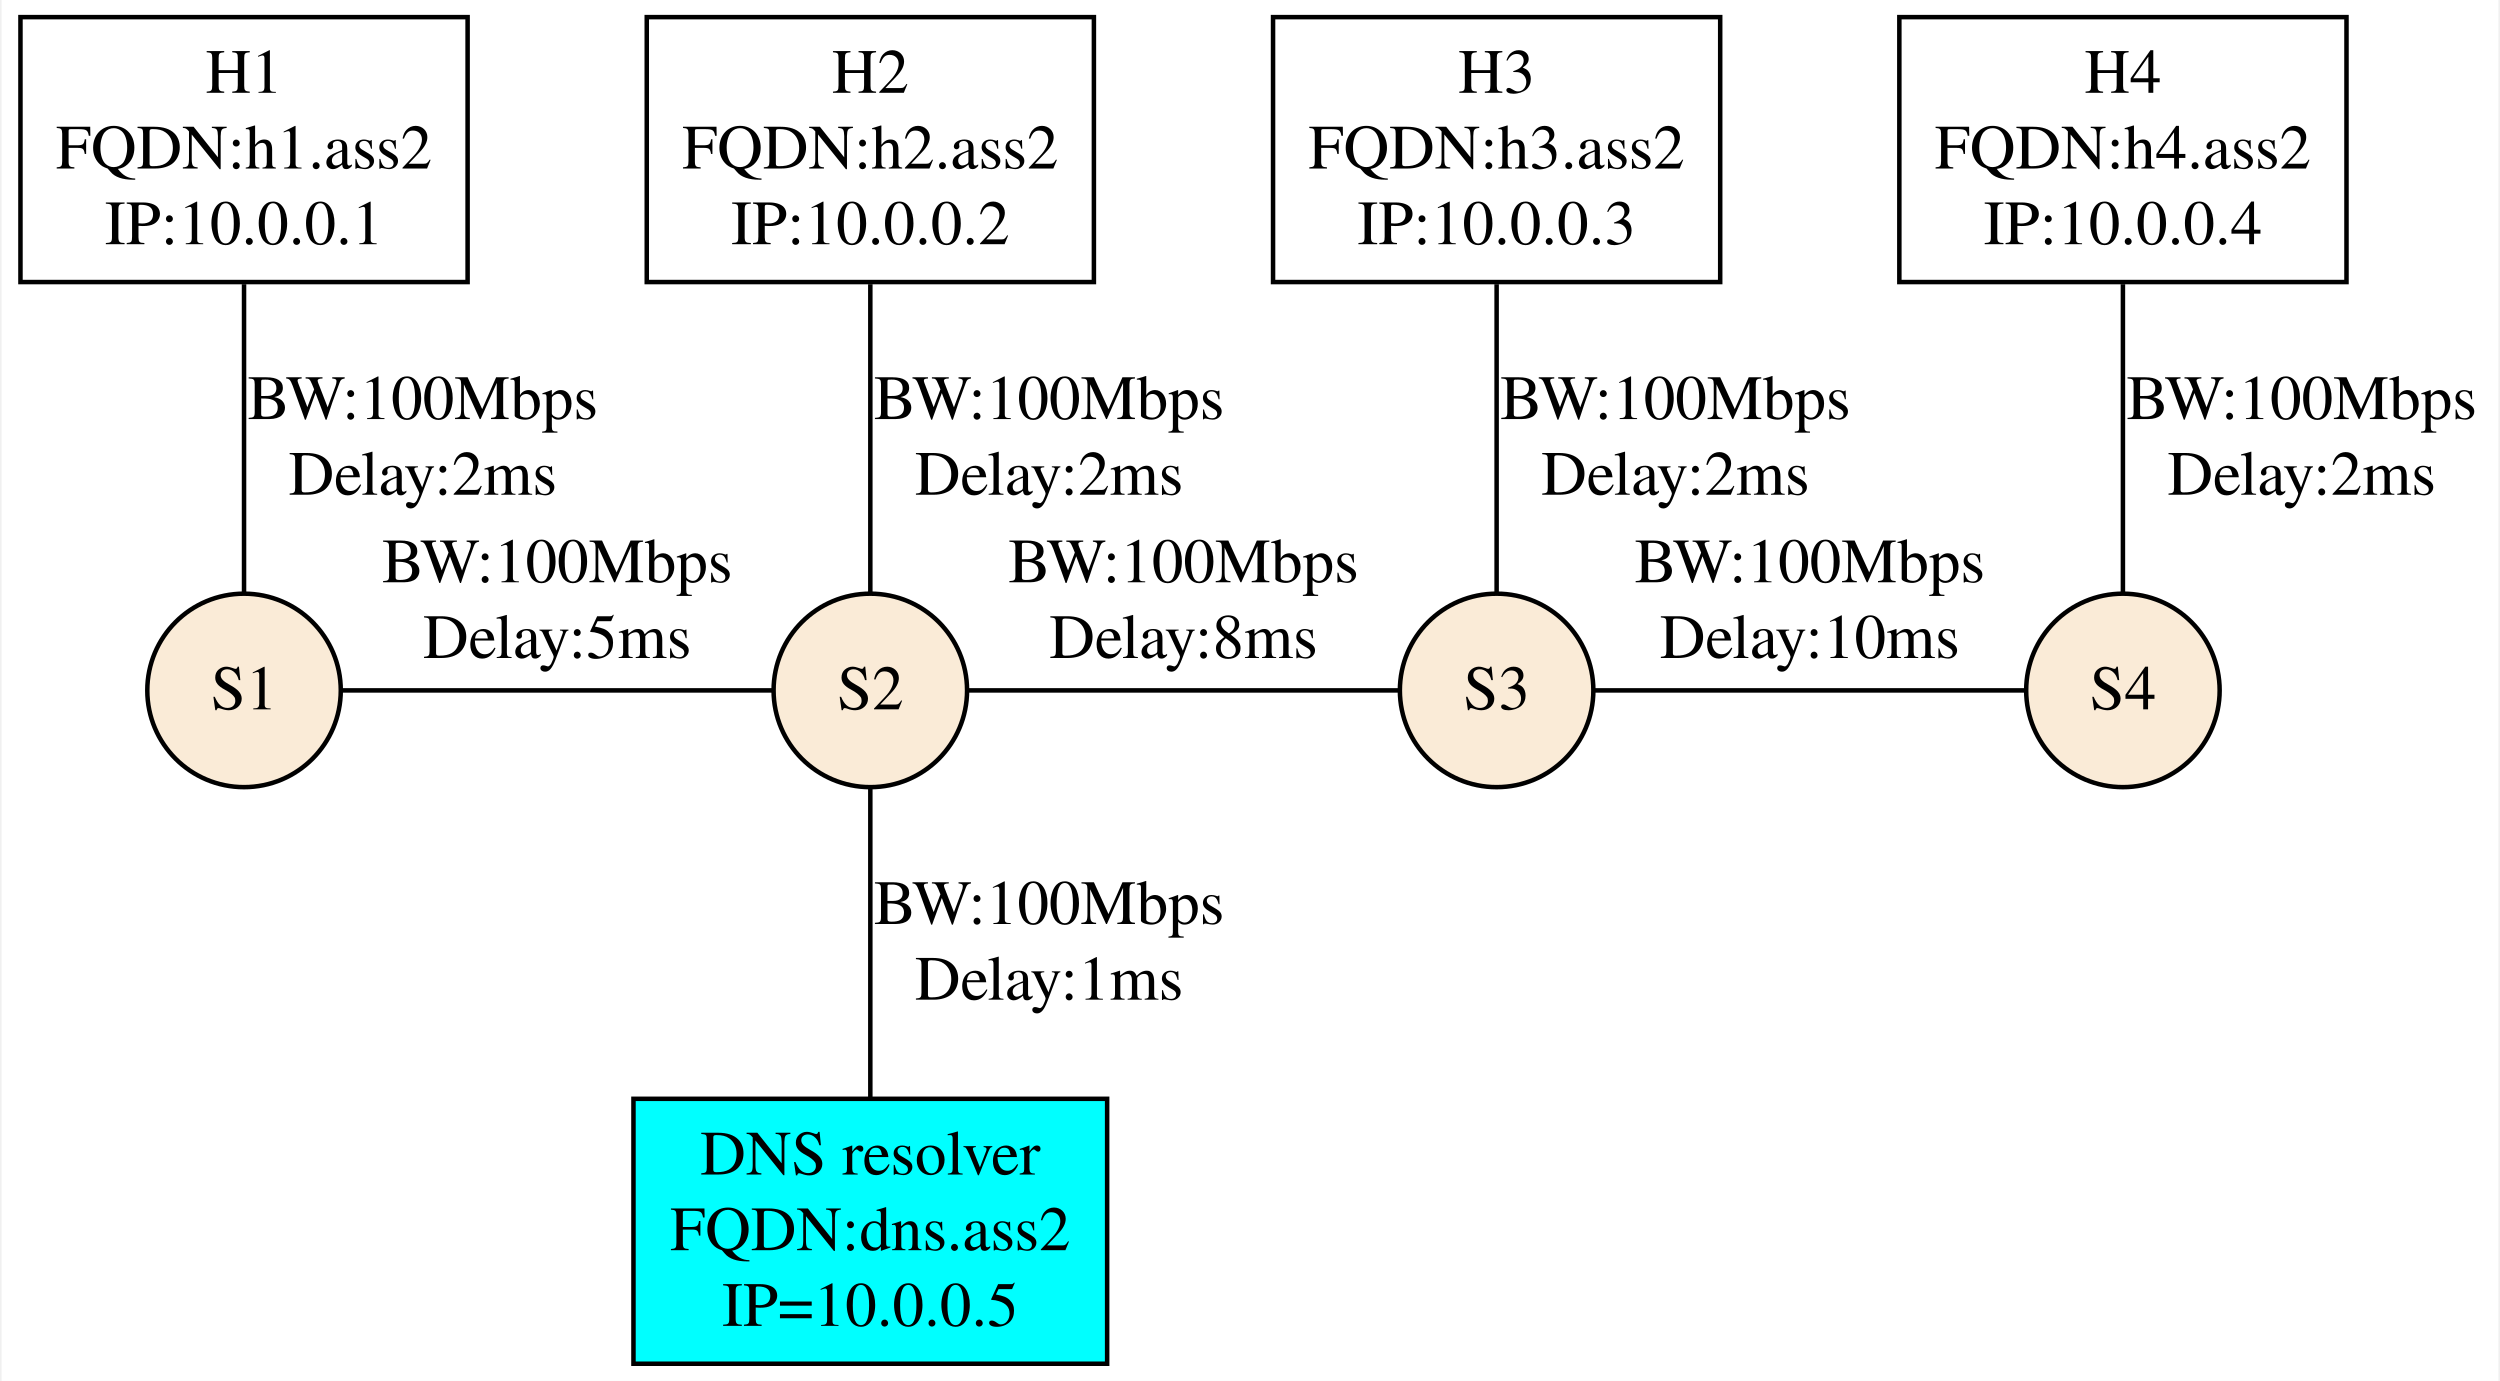
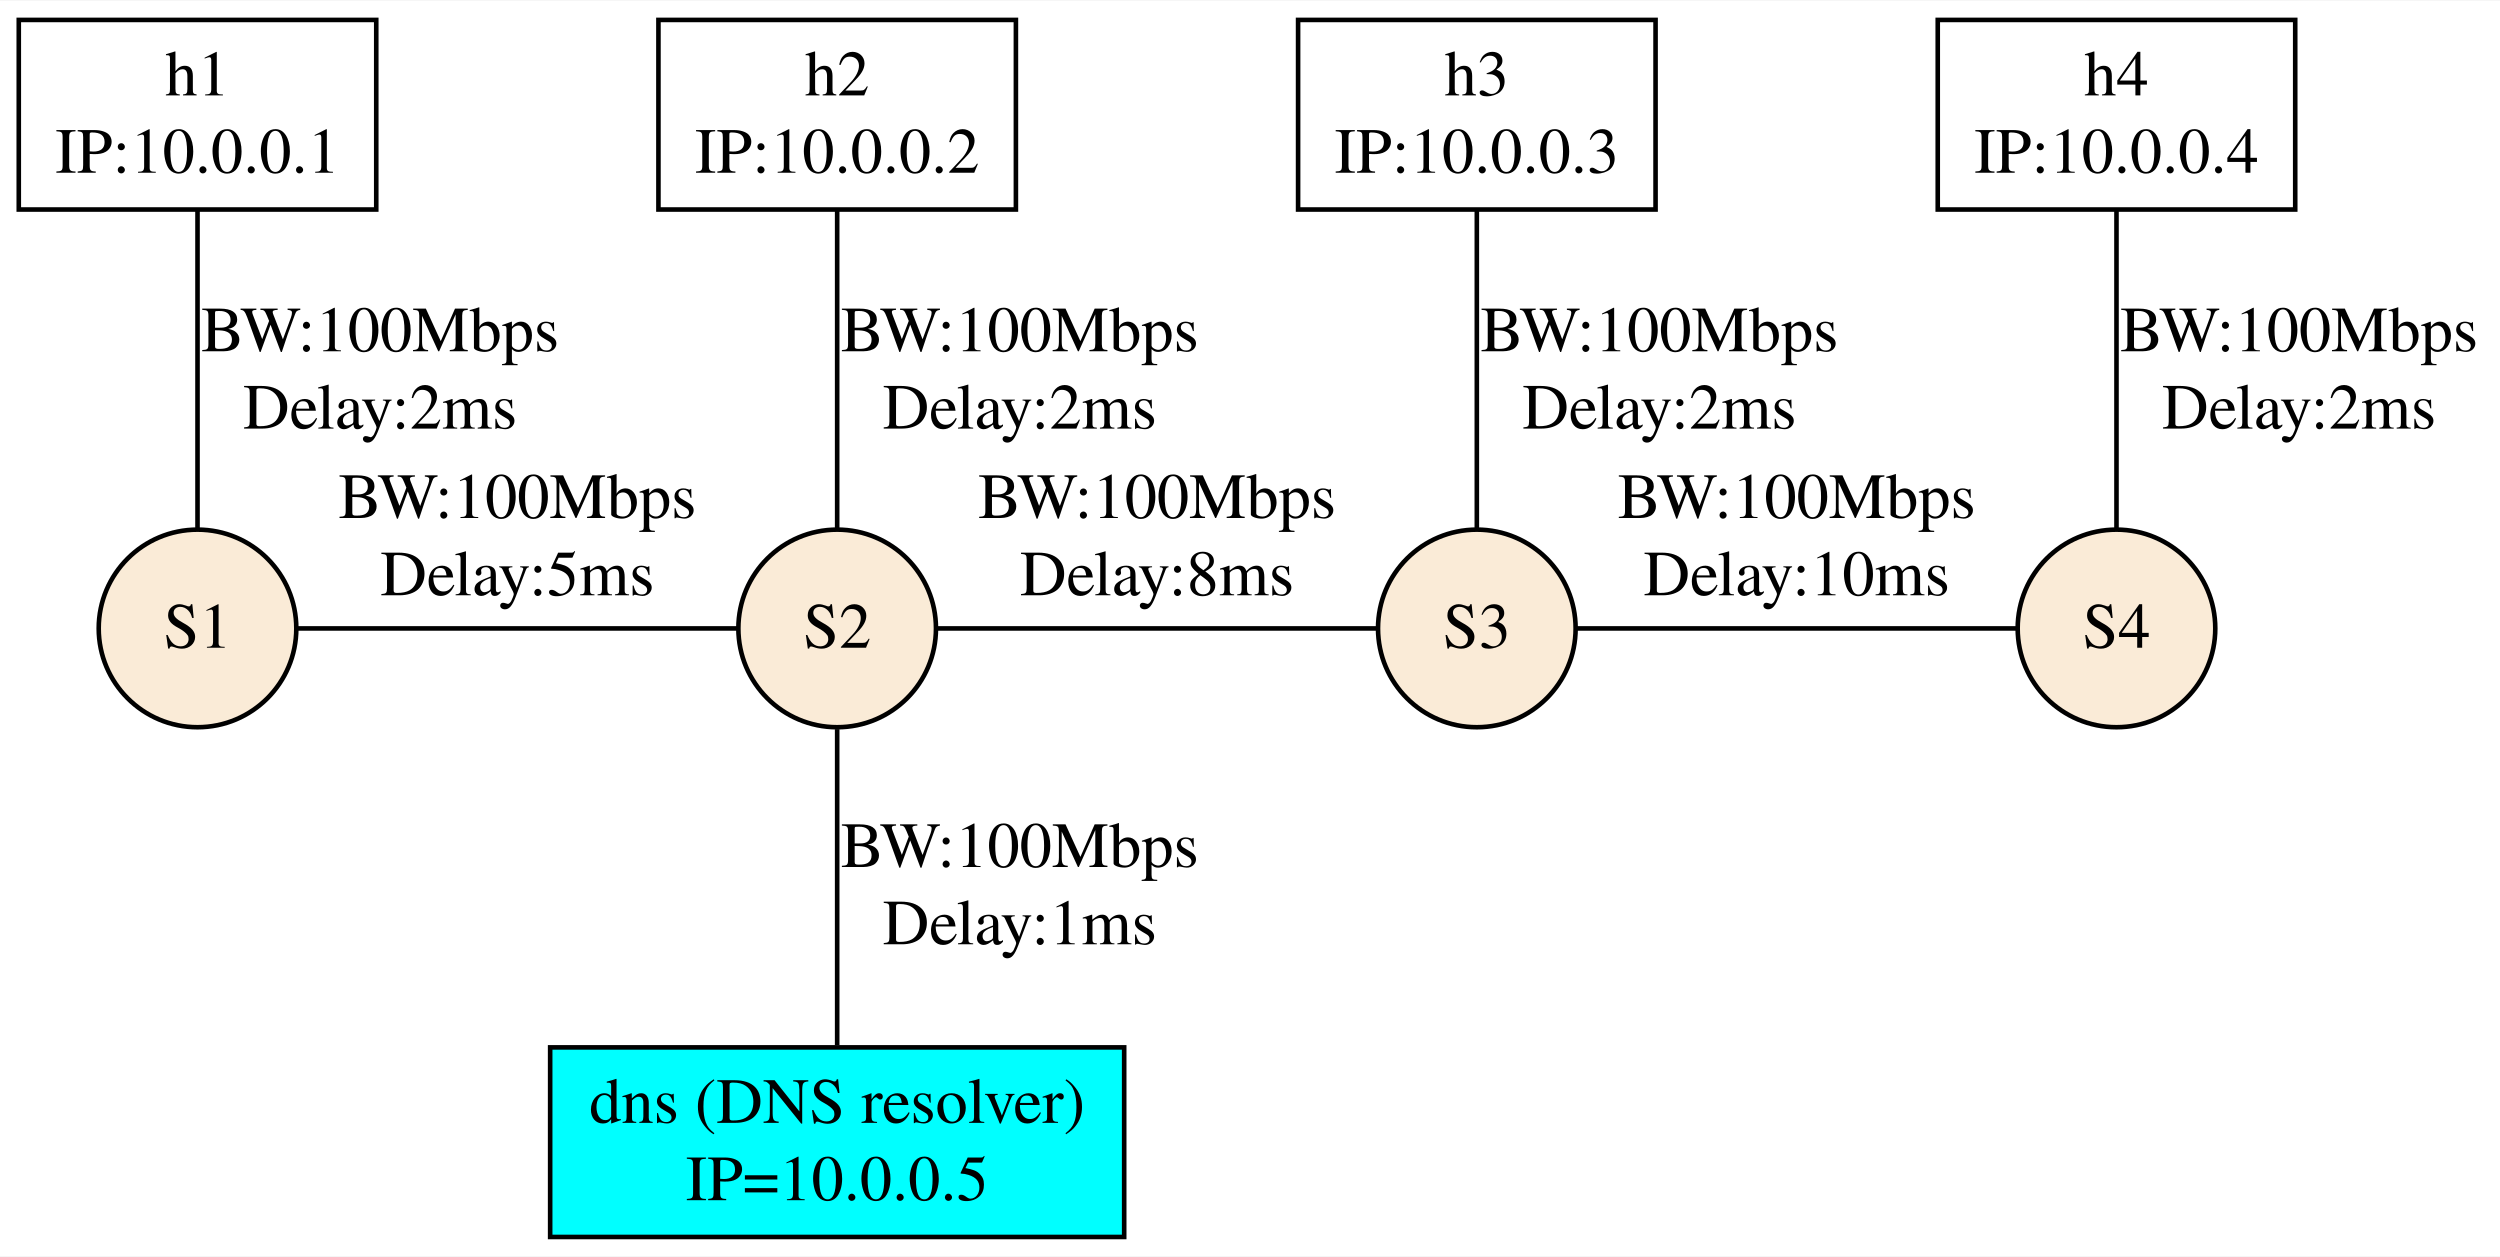
- <svg xmlns="http://www.w3.org/2000/svg" width="554pt" height="306pt" viewBox="0.00 0.00 554.15 306.47">
-   <g id="graph0" class="graph" transform="translate(4,302.47) scale(1)" data-name="G">
-     <polygon fill="white" stroke="none" points="-4,4 -4,-302.47 550.15,-302.47 550.15,4 -4,4" style="" />
+ <svg xmlns="http://www.w3.org/2000/svg" width="543pt" height="273pt" viewBox="0.00 0.00 543.26 272.87">
+   <g id="graph0" class="graph" transform="translate(4,268.87) scale(1)" data-name="G">
+     <polygon fill="white" stroke="none" points="-4,4 -4,-268.87 539.26,-268.87 539.26,4 -4,4" style="" />
    <g id="node1" class="node" pointer-events="visible" data-name="h1">
-       <polygon fill="none" stroke="black" points="99.43,-298.67 0.19,-298.67 0.19,-239.87 99.43,-239.87 99.43,-298.67" style="" />
-       <text text-anchor="middle" x="49.81" y="-281.87" font-family="Times,serif" font-size="14.00" style="">H1</text>
-       <text text-anchor="middle" x="49.81" y="-265.07" font-family="Times,serif" font-size="14.00" style="">FQDN:h1.ass2</text>
-       <text text-anchor="middle" x="49.81" y="-248.27" font-family="Times,serif" font-size="14.00" style="">IP:10.0.0.1</text>
+       <polygon fill="none" stroke="black" points="77.76,-264.67 0.08,-264.67 0.08,-223.47 77.76,-223.47 77.76,-264.67" style="" />
+       <text text-anchor="middle" x="38.92" y="-248.27" font-family="Times,serif" font-size="14.00" style="">h1</text>
+       <text text-anchor="middle" x="38.92" y="-231.47" font-family="Times,serif" font-size="14.00" style="">IP:10.0.0.1</text>
    </g>
    <g id="node6" class="node" pointer-events="visible" data-name="s1">
-       <ellipse fill="antiquewhite" stroke="black" cx="49.81" cy="-149.24" rx="21.47" ry="21.47" style="" />
-       <text text-anchor="middle" x="49.81" y="-145.04" font-family="Times,serif" font-size="14.00" style="">S1</text>
+       <ellipse fill="antiquewhite" stroke="black" cx="38.92" cy="-132.44" rx="21.47" ry="21.47" style="" />
+       <text text-anchor="middle" x="38.92" y="-128.24" font-family="Times,serif" font-size="14.00" style="">S1</text>
    </g>
    <g id="edge1" class="edge" data-name="h1--s1">
-       <path fill="none" stroke="black" d="M49.81,-239.4C49.81,-218.24 49.81,-190.02 49.81,-171.04" style="" />
-       <text text-anchor="middle" x="89.48" y="-209.47" font-family="Times,serif" font-size="14.00" style="">BW:100Mbps</text>
-       <text text-anchor="middle" x="89.48" y="-192.67" font-family="Times,serif" font-size="14.00" style="">Delay:2ms</text>
+       <path fill="none" stroke="black" d="M38.92,-223.22C38.92,-203.72 38.92,-174.09 38.92,-154.26" style="" />
+       <text text-anchor="middle" x="78.59" y="-192.67" font-family="Times,serif" font-size="14.00" style="">BW:100Mbps</text>
+       <text text-anchor="middle" x="78.59" y="-175.87" font-family="Times,serif" font-size="14.00" style="">Delay:2ms</text>
    </g>
    <g id="node2" class="node" pointer-events="visible" data-name="h2">
-       <polygon fill="none" stroke="black" points="238.43,-298.67 139.19,-298.67 139.19,-239.87 238.43,-239.87 238.43,-298.67" style="" />
-       <text text-anchor="middle" x="188.81" y="-281.87" font-family="Times,serif" font-size="14.00" style="">H2</text>
-       <text text-anchor="middle" x="188.81" y="-265.07" font-family="Times,serif" font-size="14.00" style="">FQDN:h2.ass2</text>
-       <text text-anchor="middle" x="188.81" y="-248.27" font-family="Times,serif" font-size="14.00" style="">IP:10.0.0.2</text>
+       <polygon fill="none" stroke="black" points="216.76,-264.67 139.08,-264.67 139.08,-223.47 216.76,-223.47 216.76,-264.67" style="" />
+       <text text-anchor="middle" x="177.92" y="-248.27" font-family="Times,serif" font-size="14.00" style="">h2</text>
+       <text text-anchor="middle" x="177.92" y="-231.47" font-family="Times,serif" font-size="14.00" style="">IP:10.0.0.2</text>
    </g>
    <g id="node7" class="node" pointer-events="visible" data-name="s2">
-       <ellipse fill="antiquewhite" stroke="black" cx="188.81" cy="-149.24" rx="21.47" ry="21.47" style="" />
-       <text text-anchor="middle" x="188.81" y="-145.04" font-family="Times,serif" font-size="14.00" style="">S2</text>
+       <ellipse fill="antiquewhite" stroke="black" cx="177.92" cy="-132.44" rx="21.47" ry="21.47" style="" />
+       <text text-anchor="middle" x="177.92" y="-128.24" font-family="Times,serif" font-size="14.00" style="">S2</text>
    </g>
    <g id="edge2" class="edge" data-name="h2--s2">
-       <path fill="none" stroke="black" d="M188.81,-239.4C188.81,-218.24 188.81,-190.02 188.81,-171.04" style="" />
-       <text text-anchor="middle" x="228.48" y="-209.47" font-family="Times,serif" font-size="14.00" style="">BW:100Mbps</text>
-       <text text-anchor="middle" x="228.48" y="-192.67" font-family="Times,serif" font-size="14.00" style="">Delay:2ms</text>
+       <path fill="none" stroke="black" d="M177.92,-223.22C177.92,-203.72 177.92,-174.09 177.92,-154.26" style="" />
+       <text text-anchor="middle" x="217.59" y="-192.67" font-family="Times,serif" font-size="14.00" style="">BW:100Mbps</text>
+       <text text-anchor="middle" x="217.59" y="-175.87" font-family="Times,serif" font-size="14.00" style="">Delay:2ms</text>
    </g>
    <g id="node3" class="node" pointer-events="visible" data-name="h3">
-       <polygon fill="none" stroke="black" points="377.43,-298.67 278.19,-298.67 278.19,-239.87 377.43,-239.87 377.43,-298.67" style="" />
-       <text text-anchor="middle" x="327.81" y="-281.87" font-family="Times,serif" font-size="14.00" style="">H3</text>
-       <text text-anchor="middle" x="327.81" y="-265.07" font-family="Times,serif" font-size="14.00" style="">FQDN:h3.ass2</text>
-       <text text-anchor="middle" x="327.81" y="-248.27" font-family="Times,serif" font-size="14.00" style="">IP:10.0.0.3</text>
+       <polygon fill="none" stroke="black" points="355.76,-264.67 278.08,-264.67 278.08,-223.47 355.76,-223.47 355.76,-264.67" style="" />
+       <text text-anchor="middle" x="316.92" y="-248.27" font-family="Times,serif" font-size="14.00" style="">h3</text>
+       <text text-anchor="middle" x="316.92" y="-231.47" font-family="Times,serif" font-size="14.00" style="">IP:10.0.0.3</text>
    </g>
    <g id="node8" class="node" pointer-events="visible" data-name="s3">
-       <ellipse fill="antiquewhite" stroke="black" cx="327.81" cy="-149.24" rx="21.47" ry="21.47" style="" />
-       <text text-anchor="middle" x="327.81" y="-145.04" font-family="Times,serif" font-size="14.00" style="">S3</text>
+       <ellipse fill="antiquewhite" stroke="black" cx="316.92" cy="-132.44" rx="21.47" ry="21.47" style="" />
+       <text text-anchor="middle" x="316.92" y="-128.24" font-family="Times,serif" font-size="14.00" style="">S3</text>
    </g>
    <g id="edge3" class="edge" data-name="h3--s3">
-       <path fill="none" stroke="black" d="M327.81,-239.4C327.81,-218.24 327.81,-190.02 327.81,-171.04" style="" />
-       <text text-anchor="middle" x="367.48" y="-209.47" font-family="Times,serif" font-size="14.00" style="">BW:100Mbps</text>
-       <text text-anchor="middle" x="367.48" y="-192.67" font-family="Times,serif" font-size="14.00" style="">Delay:2ms</text>
+       <path fill="none" stroke="black" d="M316.92,-223.22C316.92,-203.72 316.92,-174.09 316.92,-154.26" style="" />
+       <text text-anchor="middle" x="356.59" y="-192.67" font-family="Times,serif" font-size="14.00" style="">BW:100Mbps</text>
+       <text text-anchor="middle" x="356.59" y="-175.87" font-family="Times,serif" font-size="14.00" style="">Delay:2ms</text>
    </g>
    <g id="node4" class="node" pointer-events="visible" data-name="h4">
-       <polygon fill="none" stroke="black" points="516.43,-298.67 417.19,-298.67 417.19,-239.87 516.43,-239.87 516.43,-298.67" style="" />
-       <text text-anchor="middle" x="466.81" y="-281.87" font-family="Times,serif" font-size="14.00" style="">H4</text>
-       <text text-anchor="middle" x="466.81" y="-265.07" font-family="Times,serif" font-size="14.00" style="">FQDN:h4.ass2</text>
-       <text text-anchor="middle" x="466.81" y="-248.27" font-family="Times,serif" font-size="14.00" style="">IP:10.0.0.4</text>
+       <polygon fill="none" stroke="black" points="494.76,-264.67 417.08,-264.67 417.08,-223.47 494.76,-223.47 494.76,-264.67" style="" />
+       <text text-anchor="middle" x="455.92" y="-248.27" font-family="Times,serif" font-size="14.00" style="">h4</text>
+       <text text-anchor="middle" x="455.92" y="-231.47" font-family="Times,serif" font-size="14.00" style="">IP:10.0.0.4</text>
    </g>
    <g id="node9" class="node" pointer-events="visible" data-name="s4">
-       <ellipse fill="antiquewhite" stroke="black" cx="466.81" cy="-149.24" rx="21.47" ry="21.47" style="" />
-       <text text-anchor="middle" x="466.81" y="-145.04" font-family="Times,serif" font-size="14.00" style="">S4</text>
+       <ellipse fill="antiquewhite" stroke="black" cx="455.92" cy="-132.44" rx="21.47" ry="21.47" style="" />
+       <text text-anchor="middle" x="455.92" y="-128.24" font-family="Times,serif" font-size="14.00" style="">S4</text>
    </g>
    <g id="edge4" class="edge" data-name="h4--s4">
-       <path fill="none" stroke="black" d="M466.81,-239.4C466.81,-218.24 466.81,-190.02 466.81,-171.04" style="" />
-       <text text-anchor="middle" x="506.48" y="-209.47" font-family="Times,serif" font-size="14.00" style="">BW:100Mbps</text>
-       <text text-anchor="middle" x="506.48" y="-192.67" font-family="Times,serif" font-size="14.00" style="">Delay:2ms</text>
+       <path fill="none" stroke="black" d="M455.92,-223.22C455.92,-203.72 455.92,-174.09 455.92,-154.26" style="" />
+       <text text-anchor="middle" x="495.59" y="-192.67" font-family="Times,serif" font-size="14.00" style="">BW:100Mbps</text>
+       <text text-anchor="middle" x="495.59" y="-175.87" font-family="Times,serif" font-size="14.00" style="">Delay:2ms</text>
    </g>
    <g id="node5" class="node" pointer-events="visible" data-name="dns">
-       <polygon fill="aqua" stroke="black" points="241.37,-58.6 136.24,-58.6 136.24,0.2 241.37,0.2 241.37,-58.6" style="" />
-       <text text-anchor="middle" x="188.81" y="-41.8" font-family="Times,serif" font-size="14.00" style="">DNS resolver</text>
-       <text text-anchor="middle" x="188.81" y="-25" font-family="Times,serif" font-size="14.00" style="">FQDN:dns.ass2</text>
-       <text text-anchor="middle" x="188.81" y="-8.2" font-family="Times,serif" font-size="14.00" style="">IP=10.0.0.5</text>
+       <polygon fill="aqua" stroke="black" points="240.29,-41.4 115.55,-41.4 115.55,-0.2 240.29,-0.2 240.29,-41.4" style="" />
+       <text text-anchor="middle" x="177.92" y="-25" font-family="Times,serif" font-size="14.00" style="">dns (DNS resolver)</text>
+       <text text-anchor="middle" x="177.92" y="-8.2" font-family="Times,serif" font-size="14.00" style="">IP=10.0.0.5</text>
    </g>
    <g id="edge6" class="edge" data-name="s1--s2">
-       <path fill="none" stroke="black" d="M71.53,-149.24C97.64,-149.24 141.2,-149.24 167.24,-149.24" style="" />
-       <text text-anchor="middle" x="119.31" y="-173.24" font-family="Times,serif" font-size="14.00" style="">BW:100Mbps</text>
-       <text text-anchor="middle" x="119.31" y="-156.44" font-family="Times,serif" font-size="14.00" style="">Delay:5ms</text>
+       <path fill="none" stroke="black" d="M60.64,-132.44C86.75,-132.44 130.31,-132.44 156.35,-132.44" style="" />
+       <text text-anchor="middle" x="108.42" y="-156.44" font-family="Times,serif" font-size="14.00" style="">BW:100Mbps</text>
+       <text text-anchor="middle" x="108.42" y="-139.64" font-family="Times,serif" font-size="14.00" style="">Delay:5ms</text>
    </g>
    <g id="edge5" class="edge" data-name="s2--dns">
-       <path fill="none" stroke="black" d="M188.81,-127.41C188.81,-108.34 188.81,-79.97 188.81,-58.79" style="" />
-       <text text-anchor="middle" x="228.48" y="-97.4" font-family="Times,serif" font-size="14.00" style="">BW:100Mbps</text>
-       <text text-anchor="middle" x="228.48" y="-80.6" font-family="Times,serif" font-size="14.00" style="">Delay:1ms</text>
+       <path fill="none" stroke="black" d="M177.92,-110.56C177.92,-90.8 177.92,-61.35 177.92,-41.86" style="" />
+       <text text-anchor="middle" x="217.59" y="-80.6" font-family="Times,serif" font-size="14.00" style="">BW:100Mbps</text>
+       <text text-anchor="middle" x="217.59" y="-63.8" font-family="Times,serif" font-size="14.00" style="">Delay:1ms</text>
    </g>
    <g id="edge7" class="edge" data-name="s2--s3">
-       <path fill="none" stroke="black" d="M210.53,-149.24C236.64,-149.24 280.2,-149.24 306.24,-149.24" style="" />
-       <text text-anchor="middle" x="258.31" y="-173.24" font-family="Times,serif" font-size="14.00" style="">BW:100Mbps</text>
-       <text text-anchor="middle" x="258.31" y="-156.44" font-family="Times,serif" font-size="14.00" style="">Delay:8ms</text>
+       <path fill="none" stroke="black" d="M199.64,-132.44C225.75,-132.44 269.31,-132.44 295.35,-132.44" style="" />
+       <text text-anchor="middle" x="247.42" y="-156.44" font-family="Times,serif" font-size="14.00" style="">BW:100Mbps</text>
+       <text text-anchor="middle" x="247.42" y="-139.64" font-family="Times,serif" font-size="14.00" style="">Delay:8ms</text>
    </g>
    <g id="edge8" class="edge" data-name="s3--s4">
-       <path fill="none" stroke="black" d="M349.53,-149.24C375.64,-149.24 419.2,-149.24 445.24,-149.24" style="" />
-       <text text-anchor="middle" x="397.31" y="-173.24" font-family="Times,serif" font-size="14.00" style="">BW:100Mbps</text>
-       <text text-anchor="middle" x="397.31" y="-156.44" font-family="Times,serif" font-size="14.00" style="">Delay:10ms</text>
+       <path fill="none" stroke="black" d="M338.64,-132.44C364.75,-132.44 408.31,-132.44 434.35,-132.44" style="" />
+       <text text-anchor="middle" x="386.42" y="-156.44" font-family="Times,serif" font-size="14.00" style="">BW:100Mbps</text>
+       <text text-anchor="middle" x="386.42" y="-139.64" font-family="Times,serif" font-size="14.00" style="">Delay:10ms</text>
    </g>
  </g>
</svg>
